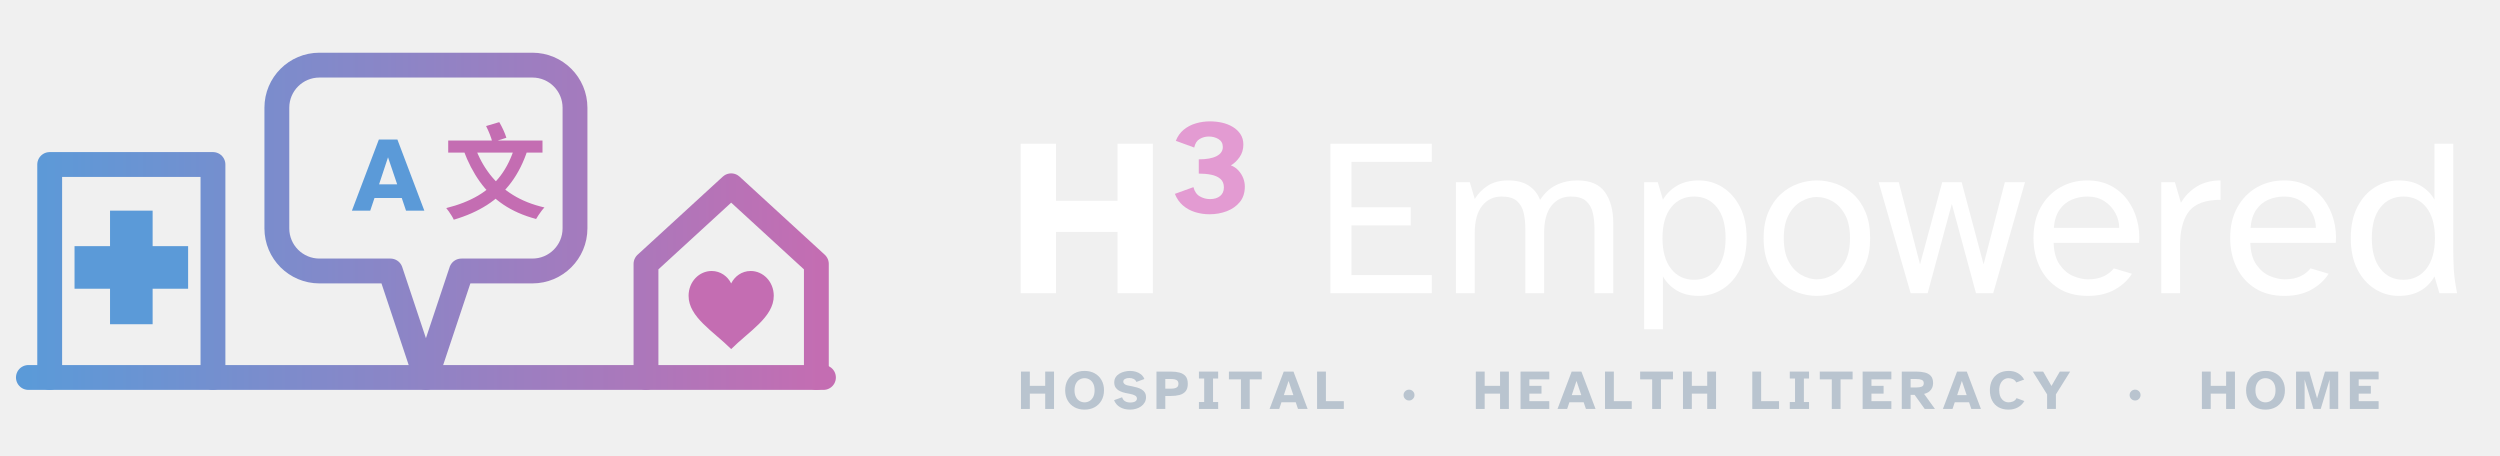
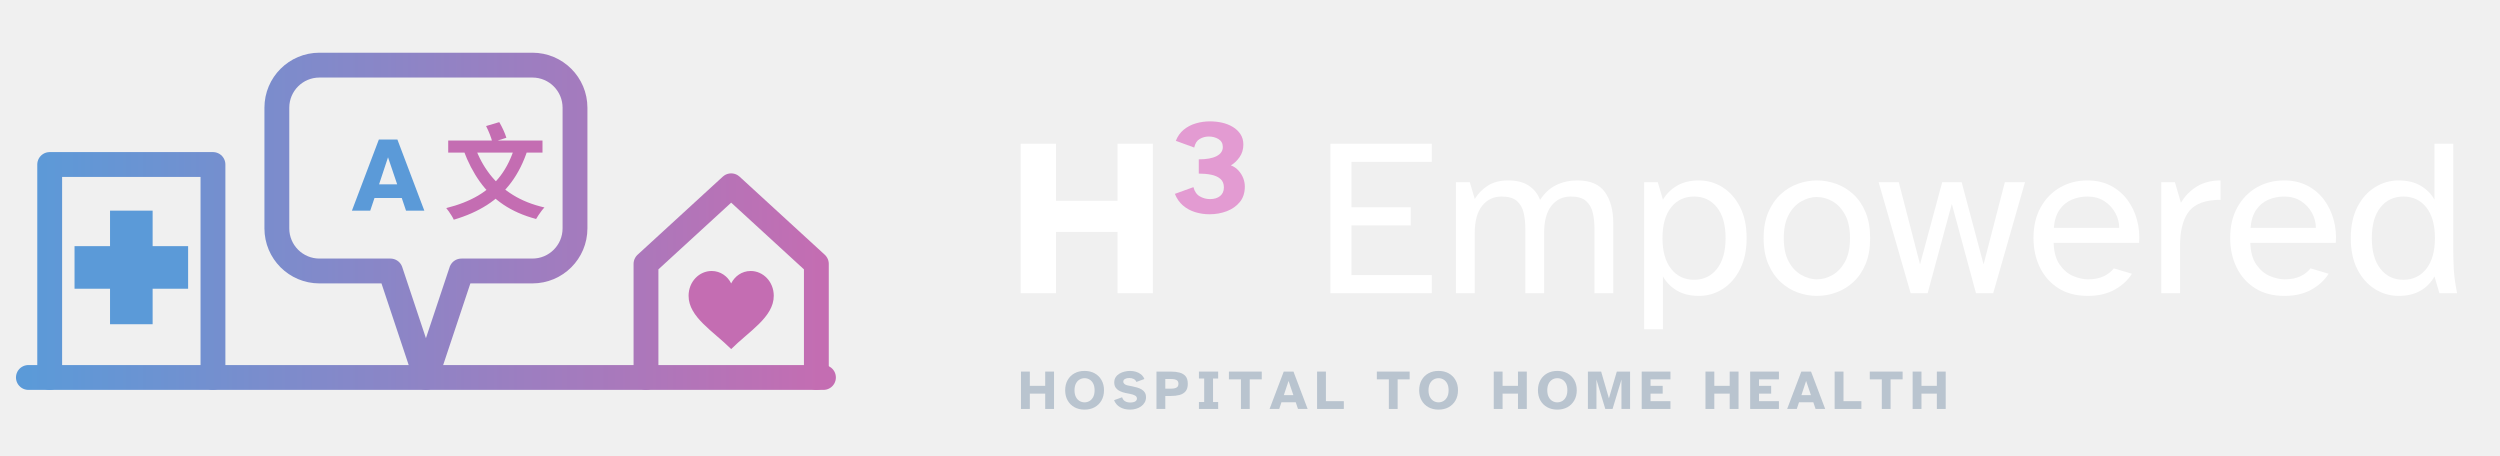
- <svg xmlns="http://www.w3.org/2000/svg" viewBox="0 0 648 118" width="648" height="118" role="img" aria-label="H3 Empower: hospital, health literacy, home">
+ <svg xmlns="http://www.w3.org/2000/svg" viewBox="0 0 648 118" width="648" height="118" role="img" aria-label="H3 Empowered: hospital to home health">
  <g transform="translate(0,4) scale(0.92)">
    <defs>
      <linearGradient id="hd" gradientUnits="userSpaceOnUse" x1="8" y1="0" x2="232" y2="0">
        <stop offset="0" stop-color="#5b9ad8" />
        <stop offset="0.5" stop-color="#5b9ad8" stop-opacity="1" />
        <stop offset="0.5" stop-color="#c46db2" />
        <stop offset="1" stop-color="#c46db2" />
      </linearGradient>
      <linearGradient id="hds" gradientUnits="userSpaceOnUse" x1="8" y1="0" x2="232" y2="0">
        <stop offset="0" stop-color="#5b9ad8" />
        <stop offset="1" stop-color="#c46db2" />
      </linearGradient>
    </defs>
    <g fill="none" stroke="url(#hds)" stroke-width="7" stroke-linecap="round" stroke-linejoin="round">
      <path d="M8 102 H232" />
      <path d="M14 102 V42 H60 V102" />
      <path d="M90 14 H150 A12 12 0 0 1 162 26 V60 A12 12 0 0 1 150 72 H130 L120 102 L110 72 H90 A12 12 0 0 1 78 60 V26 A12 12 0 0 1 90 14 Z" />
      <path d="M182 102 V70 L206 48 L230 70 V102" />
    </g>
    <path d="M31 55 H43 V65 H53 V77 H43 V87 H31 V77 H21 V65 H31 Z" fill="#5b9ad8" />
    <g transform="translate(99,55)">
      <path d="M0.15 0.0 7.74 -20.04H12.96L20.55 0.0H15.39L14.19 -3.57H6.51L5.31 0.0ZM7.8 -7.41H12.9L10.32 -15.03Z" fill="#5b9ad8" />
    </g>
    <g transform="translate(125,55)">
      <path d="M20.068 -18.125 23.664 -17.168Q21.924 -11.861 19.082 -8.018Q16.24 -4.176 12.209 -1.595Q8.178 0.986 2.842 2.552Q2.668 2.117 2.291 1.508Q1.914 0.899 1.494 0.29Q1.073 -0.319 0.725 -0.725Q5.887 -2.001 9.686 -4.234Q13.485 -6.467 16.052 -9.889Q18.618 -13.311 20.068 -18.125ZM8.845 -17.922Q10.353 -13.688 12.992 -10.266Q15.631 -6.844 19.474 -4.452Q23.316 -2.059 28.391 -0.899Q28.014 -0.522 27.565 0.073Q27.115 0.667 26.709 1.276Q26.303 1.885 26.042 2.349Q20.706 0.928 16.806 -1.711Q12.905 -4.35 10.179 -8.178Q7.453 -12.006 5.626 -16.936ZM1.276 -19.749H27.84V-16.356H1.276ZM11.948 -23.838 15.66 -24.94Q16.269 -23.925 16.835 -22.678Q17.4 -21.431 17.661 -20.532L13.717 -19.285Q13.514 -20.184 13.007 -21.474Q12.499 -22.765 11.948 -23.838Z" fill="#c46db2" />
    </g>
    <path d="M206 94 C201 89 194 85 194 79 C194 75 197 72 200.5 72 C203 72 205 73.5 206 75.5 C207 73.5 209 72 211.5 72 C215 72 218 75 218 79 C218 85 211 89 206 94 Z" fill="#c46db2" />
  </g>
  <path d="M264.552 76.0V37.256H273.716V52.046H289.666V37.256H298.83V76.0H289.666V60.108H273.716V76.0Z" fill="#ffffff" />
  <path d="M313.509 55.538Q311.56 55.538 309.768 54.981Q307.976 54.424 306.618 53.258Q305.261 52.092 304.53 50.248L309.333 48.508Q309.785 50.213 311.003 50.909Q312.221 51.605 313.648 51.605Q315.284 51.605 316.258 50.805Q317.232 50.004 317.232 48.578Q317.232 47.151 316.328 46.368Q315.423 45.585 313.944 45.289Q312.465 44.993 310.725 44.993V41.304Q313.718 41.304 315.336 40.469Q316.954 39.634 316.954 38.103Q316.954 36.746 315.858 36.067Q314.762 35.388 313.335 35.388Q312.047 35.388 310.968 36.015Q309.89 36.641 309.542 38.242L304.774 36.502Q305.47 34.727 306.827 33.614Q308.184 32.5 309.959 31.978Q311.734 31.456 313.648 31.456Q315.249 31.456 316.78 31.804Q318.311 32.152 319.547 32.9Q320.782 33.648 321.53 34.779Q322.278 35.91 322.278 37.476Q322.278 39.356 321.269 40.765Q320.26 42.174 319.042 42.87Q320.19 43.288 321.008 44.193Q321.826 45.098 322.244 46.176Q322.661 47.255 322.661 48.334Q322.661 50.77 321.374 52.353Q320.086 53.937 317.998 54.737Q315.91 55.538 313.509 55.538Z" fill="#e39bd2" />
  <path d="M344.844 76.0V37.256H371.118V41.954H350.296V53.728H365.666V58.426H350.296V71.302H371.118V76.0Z" fill="#ffffff" />
  <path d="M377.382 76.0V47.232H380.978L382.254 51.582Q383.472 49.552 385.589 48.16Q387.706 46.768 390.896 46.768Q394.202 46.768 396.232 48.102Q398.262 49.436 399.19 51.814Q400.93 49.146 403.395 47.957Q405.86 46.768 408.876 46.768Q413.864 46.768 416.01 49.813Q418.156 52.858 418.156 57.788V76.0H413.284V59.238Q413.284 57.034 412.849 55.149Q412.414 53.264 411.109 52.104Q409.804 50.944 407.136 50.944Q404.004 50.944 402.119 53.351Q400.234 55.758 400.234 60.398V76.0H395.362V59.238Q395.362 57.034 394.927 55.149Q394.492 53.264 393.187 52.104Q391.882 50.944 389.214 50.944Q386.082 50.944 384.168 53.351Q382.254 55.758 382.254 60.398V76.0Z" fill="#ffffff" />
  <path d="M426.16 85.338V47.232H429.698L431.032 51.756Q432.366 49.494 434.686 48.131Q437.006 46.768 440.37 46.768Q443.676 46.768 446.489 48.537Q449.302 50.306 451.013 53.641Q452.724 56.976 452.724 61.732Q452.724 66.43 451.013 69.794Q449.302 73.158 446.489 74.927Q443.676 76.696 440.37 76.696Q437.006 76.696 434.686 75.333Q432.366 73.97 431.032 71.65V85.338ZM439.094 72.52Q442.806 72.52 445.039 69.678Q447.272 66.836 447.272 61.732Q447.272 56.57 445.039 53.757Q442.806 50.944 439.094 50.944Q435.382 50.944 433.149 53.757Q430.916 56.57 430.916 61.732Q430.916 66.836 433.149 69.678Q435.382 72.52 439.094 72.52Z" fill="#ffffff" />
  <path d="M470.936 76.696Q468.442 76.696 466.006 75.826Q463.57 74.956 461.569 73.129Q459.568 71.302 458.35 68.46Q457.132 65.618 457.132 61.732Q457.132 57.846 458.35 55.004Q459.568 52.162 461.569 50.335Q463.57 48.508 466.006 47.638Q468.442 46.768 470.936 46.768Q473.43 46.768 475.895 47.638Q478.36 48.508 480.361 50.335Q482.362 52.162 483.551 55.004Q484.74 57.846 484.74 61.732Q484.74 65.618 483.551 68.46Q482.362 71.302 480.361 73.129Q478.36 74.956 475.895 75.826Q473.43 76.696 470.936 76.696ZM470.936 72.404Q473.024 72.404 474.996 71.273Q476.968 70.142 478.244 67.793Q479.52 65.444 479.52 61.732Q479.52 58.02 478.244 55.671Q476.968 53.322 474.996 52.191Q473.024 51.06 470.936 51.06Q468.906 51.06 466.905 52.191Q464.904 53.322 463.628 55.671Q462.352 58.02 462.352 61.732Q462.352 65.444 463.628 67.793Q464.904 70.142 466.905 71.273Q468.906 72.404 470.936 72.404Z" fill="#ffffff" />
  <path d="M495.238 76.0 486.944 47.232H492.164L497.674 68.518L503.416 47.232H508.462L514.146 68.518L519.656 47.232H524.876L516.64 76.0H512.174L505.91 52.858L499.646 76.0Z" fill="#ffffff" />
  <path d="M541.174 76.696Q536.65 76.696 533.518 74.695Q530.386 72.694 528.733 69.301Q527.08 65.908 527.08 61.674Q527.08 57.092 528.936 53.757Q530.792 50.422 533.953 48.595Q537.114 46.768 541.058 46.768Q544.48 46.768 547.09 48.131Q549.7 49.494 551.411 51.785Q553.122 54.076 553.905 56.976Q554.688 59.876 554.456 62.95H532.3Q532.416 66.546 533.895 68.634Q535.374 70.722 537.404 71.563Q539.434 72.404 541.174 72.404Q543.61 72.404 545.263 71.621Q546.916 70.838 547.902 69.562L552.6 70.954Q551.034 73.448 548.134 75.072Q545.234 76.696 541.174 76.696ZM532.358 59.064H549.294Q549.294 57.034 548.279 55.178Q547.264 53.322 545.437 52.133Q543.61 50.944 541.058 50.944Q538.912 50.944 536.998 51.756Q535.084 52.568 533.837 54.366Q532.59 56.164 532.358 59.064Z" fill="#ffffff" />
  <path d="M560.198 76.0V47.232H563.736L565.302 52.568Q566.81 49.958 569.391 48.363Q571.972 46.768 575.568 46.768V51.814Q575.162 51.814 574.727 51.814Q574.292 51.814 573.886 51.872Q568.956 52.278 567.013 55.294Q565.07 58.31 565.07 63.646V76.0Z" fill="#ffffff" />
  <path d="M592.156 76.696Q587.632 76.696 584.5 74.695Q581.368 72.694 579.715 69.301Q578.062 65.908 578.062 61.674Q578.062 57.092 579.918 53.757Q581.774 50.422 584.935 48.595Q588.096 46.768 592.04 46.768Q595.462 46.768 598.072 48.131Q600.682 49.494 602.393 51.785Q604.104 54.076 604.887 56.976Q605.67 59.876 605.438 62.95H583.282Q583.398 66.546 584.877 68.634Q586.356 70.722 588.386 71.563Q590.416 72.404 592.156 72.404Q594.592 72.404 596.245 71.621Q597.898 70.838 598.884 69.562L603.582 70.954Q602.016 73.448 599.116 75.072Q596.216 76.696 592.156 76.696ZM583.34 59.064H600.276Q600.276 57.034 599.261 55.178Q598.246 53.322 596.419 52.133Q594.592 50.944 592.04 50.944Q589.894 50.944 587.98 51.756Q586.066 52.568 584.819 54.366Q583.572 56.164 583.34 59.064Z" fill="#ffffff" />
  <path d="M621.678 76.696Q618.43 76.696 615.588 74.927Q612.746 73.158 611.035 69.823Q609.324 66.488 609.324 61.732Q609.324 56.976 611.035 53.641Q612.746 50.306 615.588 48.537Q618.43 46.768 621.678 46.768Q625.1 46.768 627.42 48.131Q629.74 49.494 631.016 51.756V37.256H635.888V65.154Q635.888 66.604 636.004 69.417Q636.12 72.23 636.874 76.0H632.292L631.016 71.65Q629.74 73.97 627.42 75.333Q625.1 76.696 621.678 76.696ZM622.954 72.52Q626.666 72.52 628.899 69.678Q631.132 66.836 631.132 61.732Q631.132 56.57 628.899 53.757Q626.666 50.944 622.954 50.944Q619.242 50.944 617.009 53.757Q614.776 56.57 614.776 61.732Q614.776 66.836 617.009 69.678Q619.242 72.52 622.954 72.52Z" fill="#ffffff" />
  <path d="M264.638 106.0V96.314H266.929V100.011H270.916V96.314H273.207V106.0H270.916V102.027H266.929V106.0Z" fill="#b9c4cf" />
  <path d="M281.11 106.174Q279.631 106.174 278.5 105.55Q277.369 104.927 276.731 103.796Q276.093 102.665 276.093 101.157Q276.093 99.649 276.731 98.518Q277.369 97.387 278.5 96.763Q279.631 96.14 281.11 96.14Q282.604 96.14 283.735 96.763Q284.865 97.387 285.511 98.518Q286.156 99.649 286.156 101.157Q286.156 102.665 285.511 103.796Q284.865 104.927 283.735 105.55Q282.604 106.174 281.11 106.174ZM281.11 104.289Q281.821 104.289 282.415 103.934Q283.01 103.579 283.365 102.882Q283.72 102.186 283.72 101.157Q283.72 100.127 283.365 99.431Q283.01 98.736 282.415 98.38Q281.821 98.025 281.11 98.025Q280.414 98.025 279.82 98.38Q279.225 98.736 278.87 99.431Q278.514 100.127 278.514 101.157Q278.514 102.186 278.87 102.882Q279.225 103.579 279.82 103.934Q280.414 104.289 281.11 104.289Z" fill="#b9c4cf" />
  <path d="M292.957 106.174Q291.376 106.174 290.296 105.529Q289.216 104.883 288.766 103.724L290.854 102.969Q291.057 103.665 291.615 103.999Q292.173 104.332 292.971 104.332Q293.392 104.332 293.783 104.238Q294.175 104.144 294.436 103.919Q294.697 103.695 294.697 103.317Q294.697 102.81 294.204 102.527Q293.711 102.245 292.928 102.1L291.753 101.868Q290.97 101.708 290.296 101.382Q289.622 101.055 289.216 100.512Q288.81 99.968 288.81 99.141Q288.81 98.358 289.172 97.793Q289.534 97.227 290.136 96.865Q290.738 96.502 291.463 96.321Q292.188 96.14 292.913 96.14Q293.696 96.14 294.428 96.358Q295.161 96.575 295.74 97.032Q296.32 97.489 296.625 98.243L294.552 98.996Q294.363 98.504 293.877 98.243Q293.392 97.981 292.71 97.981Q292.043 97.981 291.601 98.221Q291.159 98.46 291.159 98.909Q291.159 99.272 291.463 99.533Q291.767 99.794 292.261 99.895L293.565 100.156Q294.16 100.272 294.769 100.454Q295.378 100.635 295.893 100.932Q296.408 101.23 296.726 101.722Q297.046 102.216 297.046 102.969Q297.046 103.738 296.69 104.34Q296.335 104.942 295.748 105.347Q295.161 105.754 294.436 105.964Q293.711 106.174 292.957 106.174Z" fill="#b9c4cf" />
  <path d="M299.757 106.0V96.314H303.484Q304.745 96.314 305.738 96.575Q306.732 96.836 307.304 97.517Q307.877 98.199 307.877 99.475Q307.877 100.737 307.304 101.425Q306.732 102.114 305.738 102.375Q304.745 102.636 303.484 102.636H302.048V106.0ZM302.048 100.737H303.556Q304.093 100.737 304.52 100.635Q304.948 100.534 305.202 100.258Q305.456 99.983 305.456 99.475Q305.456 98.968 305.202 98.699Q304.948 98.431 304.52 98.337Q304.093 98.243 303.556 98.243H302.048Z" fill="#b9c4cf" />
  <path d="M310.763 106.0V104.202H312.126V98.112H310.763V96.314H315.751V98.112H314.417V104.202H315.751V106.0Z" fill="#b9c4cf" />
  <path d="M321.652 106.0V98.329H318.534V96.314H327.046V98.329H323.928V106.0Z" fill="#b9c4cf" />
  <path d="M329.076 106.0 332.745 96.314H335.268L338.936 106.0H336.442L335.862 104.275H332.15L331.57 106.0ZM332.774 102.418H335.239L333.992 98.736Z" fill="#b9c4cf" />
  <path d="M341.387 106.0V96.314H343.678V103.984H348.318V106.0Z" fill="#b9c4cf" />
  <path d="" fill="#b9c4cf" />
+   <path d="M359.99 106.0V98.329H356.873V96.314H365.384V98.329H362.267V106.0Z" fill="#b9c4cf" />
+   <path d="M372.866 106.174Q371.387 106.174 370.256 105.55Q369.125 104.927 368.487 103.796Q367.849 102.665 367.849 101.157Q367.849 99.649 368.487 98.518Q369.125 97.387 370.256 96.763Q371.387 96.14 372.866 96.14Q374.36 96.14 375.491 96.763Q376.622 97.387 377.267 98.518Q377.912 99.649 377.912 101.157Q377.912 102.665 377.267 103.796Q376.622 104.927 375.491 105.55Q374.36 106.174 372.866 106.174ZM372.866 104.289Q373.577 104.289 374.171 103.934Q374.766 103.579 375.121 102.882Q375.476 102.186 375.476 101.157Q375.476 100.127 375.121 99.431Q374.766 98.736 374.171 98.38Q373.577 98.025 372.866 98.025Q372.17 98.025 371.576 98.38Q370.981 98.736 370.626 99.431Q370.271 100.127 370.271 101.157Q370.271 102.186 370.626 102.882Q370.981 103.579 371.576 103.934Q372.17 104.289 372.866 104.289Z" fill="#b9c4cf" />
  <path d="" fill="#b9c4cf" />
-   <path d="M365.225 103.811Q364.645 103.811 364.224 103.397Q363.804 102.984 363.804 102.404Q363.804 101.809 364.224 101.404Q364.645 100.998 365.225 100.998Q365.805 100.998 366.218 101.404Q366.631 101.809 366.631 102.404Q366.631 102.984 366.218 103.397Q365.805 103.811 365.225 103.811Z" fill="#b9c4cf" />
+   <path d="M387.178 106.0V96.314H389.469V100.011H393.456V96.314H395.747V106.0H393.456V102.027H389.469V106.0Z" fill="#b9c4cf" />
+   <path d="M403.65 106.174Q402.171 106.174 401.04 105.55Q399.909 104.927 399.271 103.796Q398.633 102.665 398.633 101.157Q398.633 99.649 399.271 98.518Q399.909 97.387 401.04 96.763Q402.171 96.14 403.65 96.14Q405.143 96.14 406.274 96.763Q407.405 97.387 408.05 98.518Q408.696 99.649 408.696 101.157Q408.696 102.665 408.05 103.796Q407.405 104.927 406.274 105.55Q405.143 106.174 403.65 106.174ZM403.65 104.289Q404.36 104.289 404.955 103.934Q405.549 103.579 405.904 102.882Q406.26 102.186 406.26 101.157Q406.26 100.127 405.904 99.431Q405.549 98.736 404.955 98.38Q404.36 98.025 403.65 98.025Q402.954 98.025 402.359 98.38Q401.765 98.736 401.409 99.431Q401.054 100.127 401.054 101.157Q401.054 102.186 401.409 102.882Q401.765 103.579 402.359 103.934Q402.954 104.289 403.65 104.289Z" fill="#b9c4cf" />
+   <path d="M411.581 106.0V96.314H415.018L417.033 103.26L419.078 96.314H422.514V106.0H420.281V98.388L417.976 106.0H416.091L413.8 98.388V106.0Z" fill="#b9c4cf" />
+   <path d="M425.53 106.0V96.314H432.983V98.329H427.821V100.011H430.968V102.027H427.821V103.984H432.983V106.0Z" fill="#b9c4cf" />
  <path d="" fill="#b9c4cf" />
-   <path d="" fill="#b9c4cf" />
-   <path d="M382.537 106.0V96.314H384.828V100.011H388.816V96.314H391.107V106.0H388.816V102.027H384.828V106.0Z" fill="#b9c4cf" />
-   <path d="M394.123 106.0V96.314H401.576V98.329H396.414V100.011H399.56V102.027H396.414V103.984H401.576V106.0Z" fill="#b9c4cf" />
-   <path d="M403.707 106.0 407.376 96.314H409.899L413.567 106.0H411.073L410.493 104.275H406.781L406.202 106.0ZM407.405 102.418H409.87L408.623 98.736Z" fill="#b9c4cf" />
-   <path d="M416.018 106.0V96.314H418.309V103.984H422.949V106.0Z" fill="#b9c4cf" />
-   <path d="M428.241 106.0V98.329H425.124V96.314H433.635V98.329H430.518V106.0Z" fill="#b9c4cf" />
-   <path d="M436.231 106.0V96.314H438.522V100.011H442.51V96.314H444.8V106.0H442.51V102.027H438.522V106.0Z" fill="#b9c4cf" />
-   <path d="" fill="#b9c4cf" />
-   <path d="M454.197 106.0V96.314H456.488V103.984H461.128V106.0Z" fill="#b9c4cf" />
-   <path d="M463.912 106.0V104.202H465.275V98.112H463.912V96.314H468.9V98.112H467.566V104.202H468.9V106.0Z" fill="#b9c4cf" />
-   <path d="M474.801 106.0V98.329H471.683V96.314H480.195V98.329H477.077V106.0Z" fill="#b9c4cf" />
-   <path d="M482.791 106.0V96.314H490.244V98.329H485.082V100.011H488.228V102.027H485.082V103.984H490.244V106.0Z" fill="#b9c4cf" />
-   <path d="M492.94 106.0V96.314H496.667Q497.928 96.314 498.922 96.56Q499.915 96.807 500.488 97.459Q501.06 98.112 501.06 99.316Q501.06 99.867 500.857 100.41Q500.654 100.954 500.154 101.403Q499.654 101.853 498.726 102.1L501.539 106.0H498.886L496.261 102.346H495.231V106.0ZM495.231 100.432H496.74Q497.552 100.432 498.095 100.222Q498.639 100.011 498.639 99.344Q498.639 98.663 498.095 98.453Q497.552 98.243 496.74 98.243H495.231Z" fill="#b9c4cf" />
-   <path d="M503.598 106.0 507.267 96.314H509.79L513.458 106.0H510.964L510.384 104.275H506.672L506.092 106.0ZM507.296 102.418H509.761L508.514 98.736Z" fill="#b9c4cf" />
-   <path d="M520.621 106.174Q519.113 106.174 518.025 105.565Q516.938 104.956 516.358 103.825Q515.778 102.694 515.778 101.157Q515.778 99.62 516.38 98.496Q516.981 97.373 518.083 96.756Q519.185 96.14 520.679 96.14Q522.056 96.14 523.079 96.749Q524.101 97.358 524.652 98.388L522.622 99.127Q522.303 98.532 521.752 98.279Q521.201 98.025 520.606 98.025Q519.939 98.025 519.389 98.395Q518.837 98.764 518.518 99.468Q518.199 100.171 518.199 101.157Q518.199 102.68 518.903 103.484Q519.606 104.289 520.635 104.289Q521.187 104.289 521.774 104.057Q522.361 103.825 522.694 103.201L524.71 103.941Q524.13 104.971 523.064 105.572Q521.998 106.174 520.621 106.174Z" fill="#b9c4cf" />
-   <path d="M530.611 106.0V102.23L526.914 96.314H529.582L531.742 100.04L533.903 96.314H536.586L532.888 102.23V106.0Z" fill="#b9c4cf" />
-   <path d="" fill="#b9c4cf" />
-   <path d="" fill="#b9c4cf" />
-   <path d="M553.42 103.811Q552.84 103.811 552.419 103.397Q551.999 102.984 551.999 102.404Q551.999 101.809 552.419 101.404Q552.84 100.998 553.42 100.998Q554.0 100.998 554.413 101.404Q554.827 101.809 554.827 102.404Q554.827 102.984 554.413 103.397Q554.0 103.811 553.42 103.811Z" fill="#b9c4cf" />
-   <path d="" fill="#b9c4cf" />
-   <path d="" fill="#b9c4cf" />
-   <path d="M570.733 106.0V96.314H573.024V100.011H577.012V96.314H579.303V106.0H577.012V102.027H573.024V106.0Z" fill="#b9c4cf" />
-   <path d="M587.205 106.174Q585.726 106.174 584.595 105.55Q583.464 104.927 582.826 103.796Q582.188 102.665 582.188 101.157Q582.188 99.649 582.826 98.518Q583.464 97.387 584.595 96.763Q585.726 96.14 587.205 96.14Q588.699 96.14 589.83 96.763Q590.961 97.387 591.606 98.518Q592.251 99.649 592.251 101.157Q592.251 102.665 591.606 103.796Q590.961 104.927 589.83 105.55Q588.699 106.174 587.205 106.174ZM587.205 104.289Q587.916 104.289 588.51 103.934Q589.105 103.579 589.46 102.882Q589.815 102.186 589.815 101.157Q589.815 100.127 589.46 99.431Q589.105 98.736 588.51 98.38Q587.916 98.025 587.205 98.025Q586.509 98.025 585.915 98.38Q585.32 98.736 584.965 99.431Q584.61 100.127 584.61 101.157Q584.61 102.186 584.965 102.882Q585.32 103.579 585.915 103.934Q586.509 104.289 587.205 104.289Z" fill="#b9c4cf" />
-   <path d="M595.137 106.0V96.314H598.573L600.589 103.26L602.633 96.314H606.07V106.0H603.837V98.388L601.531 106.0H599.646L597.355 98.388V106.0Z" fill="#b9c4cf" />
-   <path d="M609.086 106.0V96.314H616.538V98.329H611.376V100.011H614.523V102.027H611.376V103.984H616.538V106.0Z" fill="#b9c4cf" />
+   <path d="M442.06 106.0V96.314H444.351V100.011H448.339V96.314H450.63V106.0H448.339V102.027H444.351V106.0Z" fill="#b9c4cf" />
+   <path d="M453.646 106.0V96.314H461.099V98.329H455.937V100.011H459.083V102.027H455.937V103.984H461.099V106.0Z" fill="#b9c4cf" />
+   <path d="M463.23 106.0 466.899 96.314H469.422L473.09 106.0H470.596L470.016 104.275H466.304L465.724 106.0ZM466.928 102.418H469.393L468.146 98.736Z" fill="#b9c4cf" />
+   <path d="M475.541 106.0V96.314H477.832V103.984H482.472V106.0Z" fill="#b9c4cf" />
+   <path d="M487.764 106.0V98.329H484.647V96.314H493.158V98.329H490.041V106.0Z" fill="#b9c4cf" />
+   <path d="M495.754 106.0V96.314H498.045V100.011H502.032V96.314H504.323V106.0H502.032V102.027H498.045V106.0Z" fill="#b9c4cf" />
</svg>
